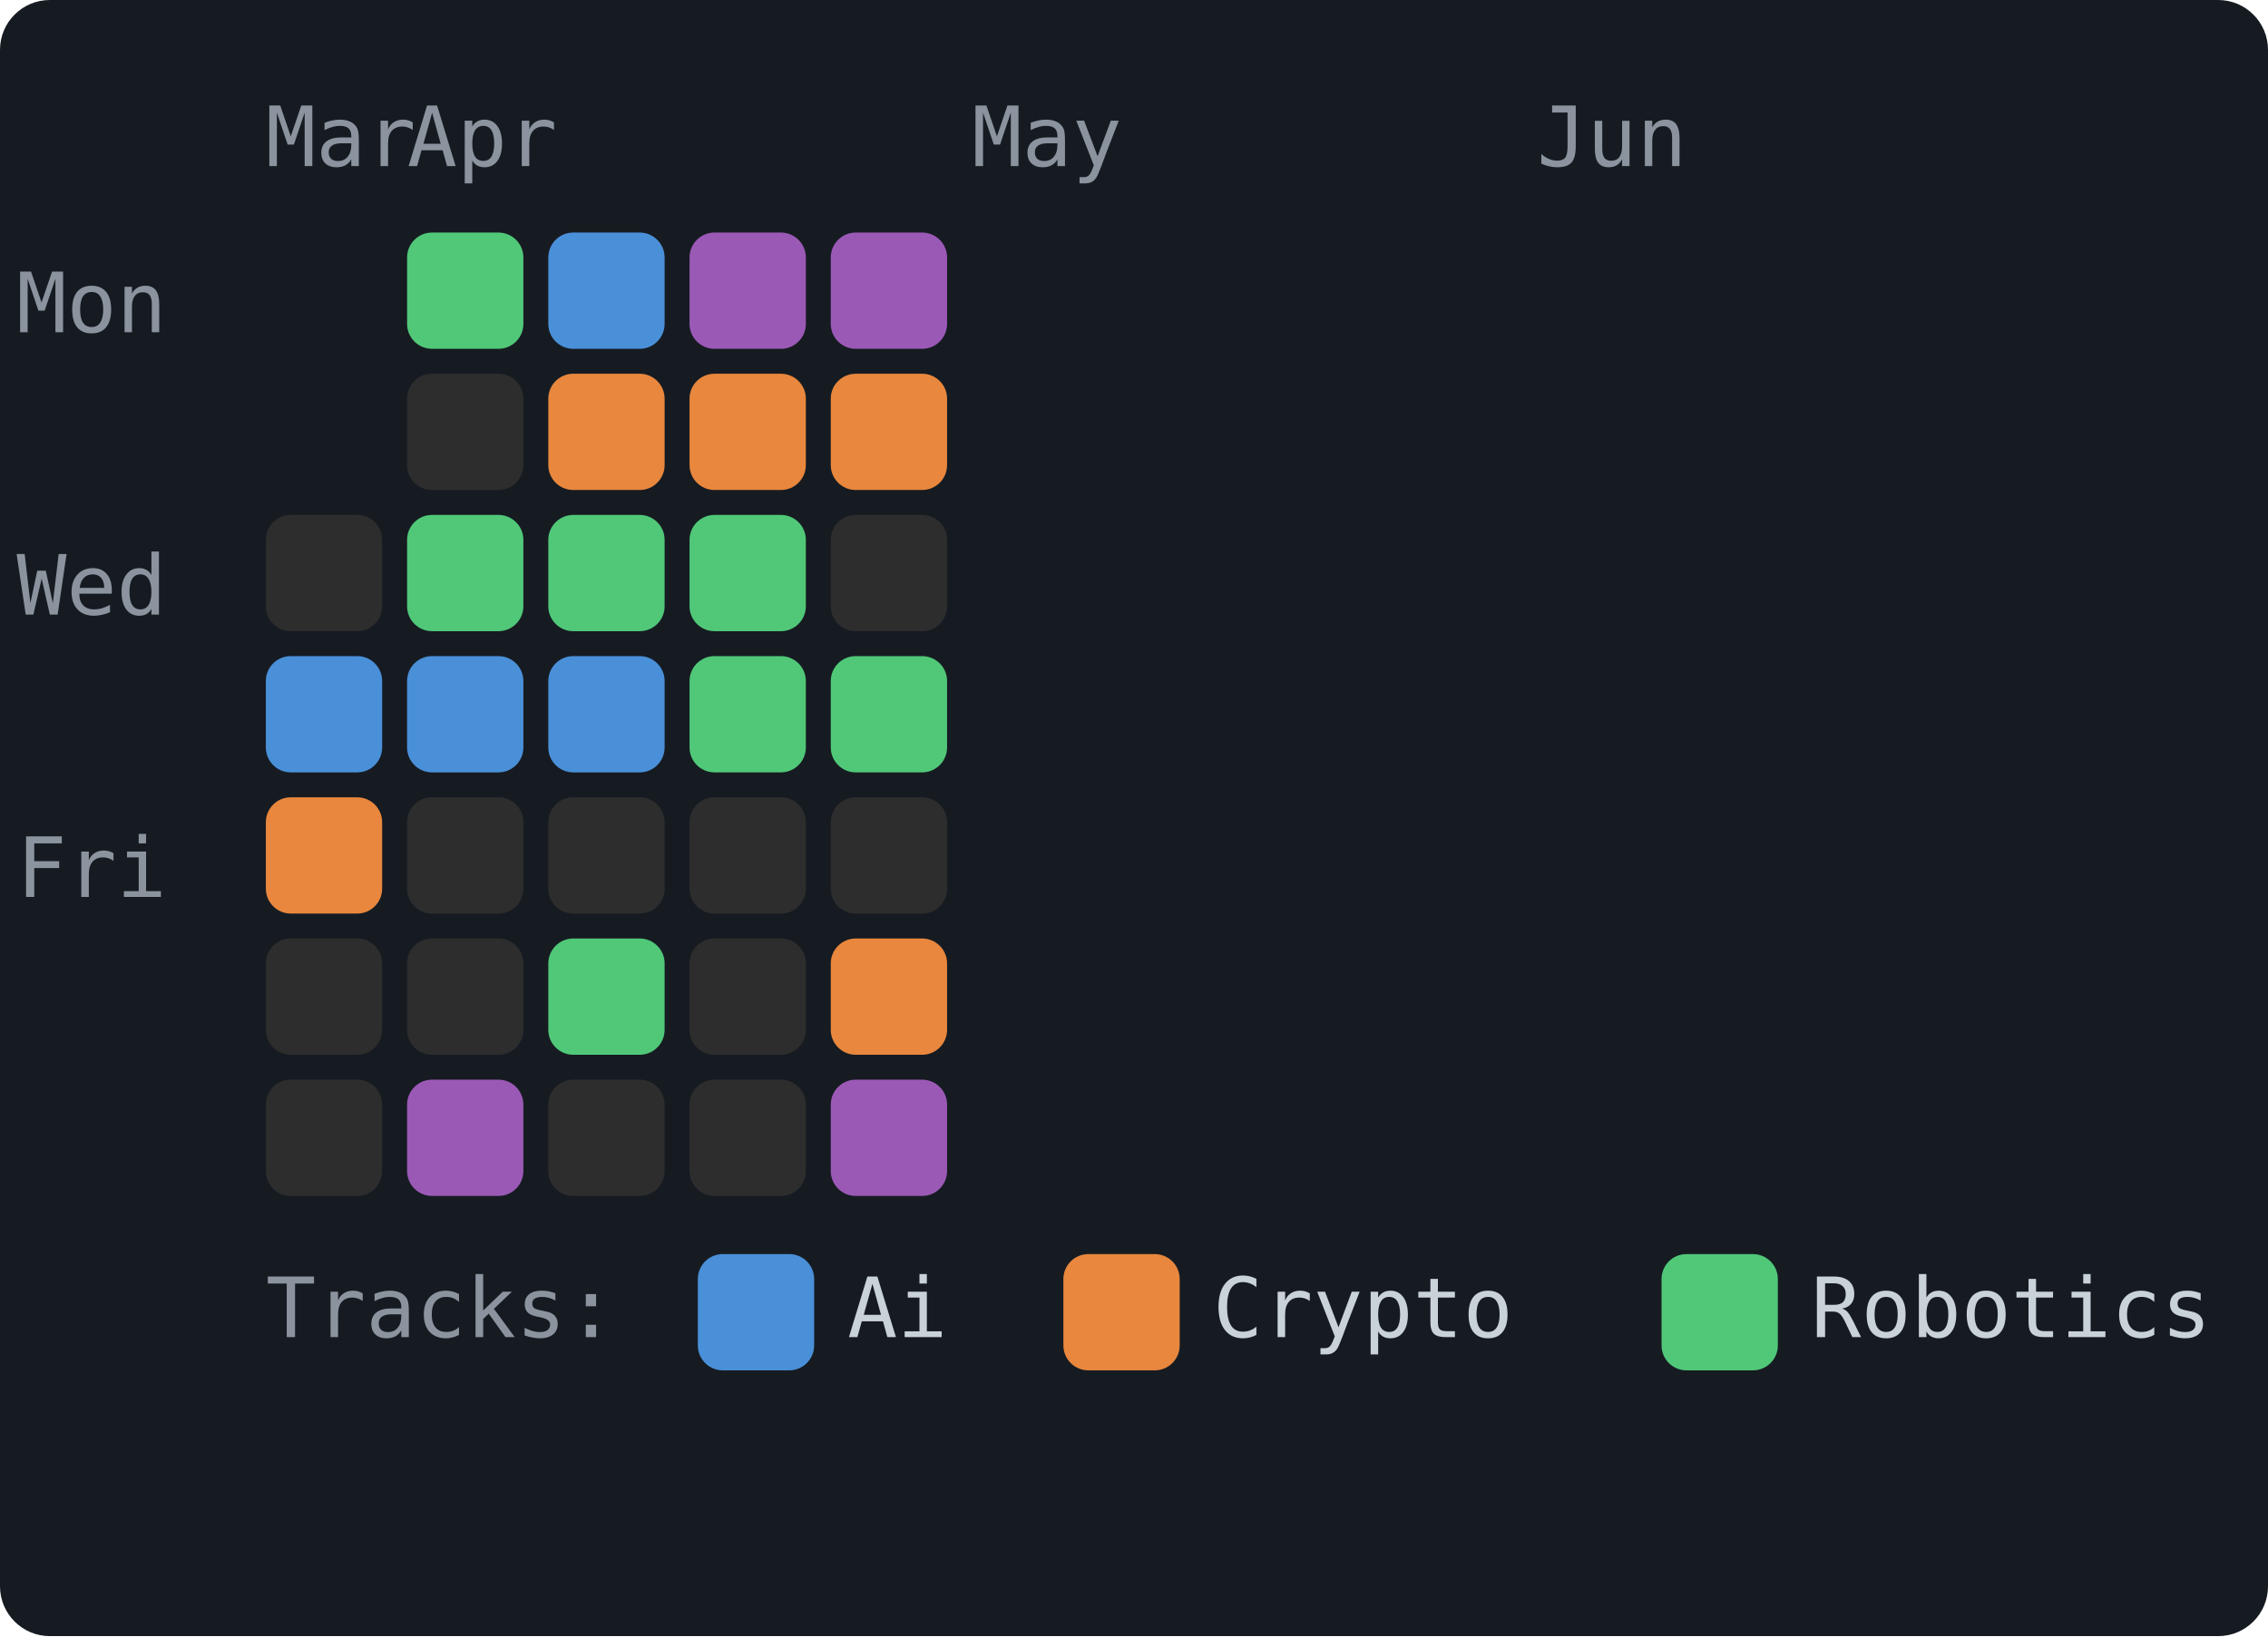
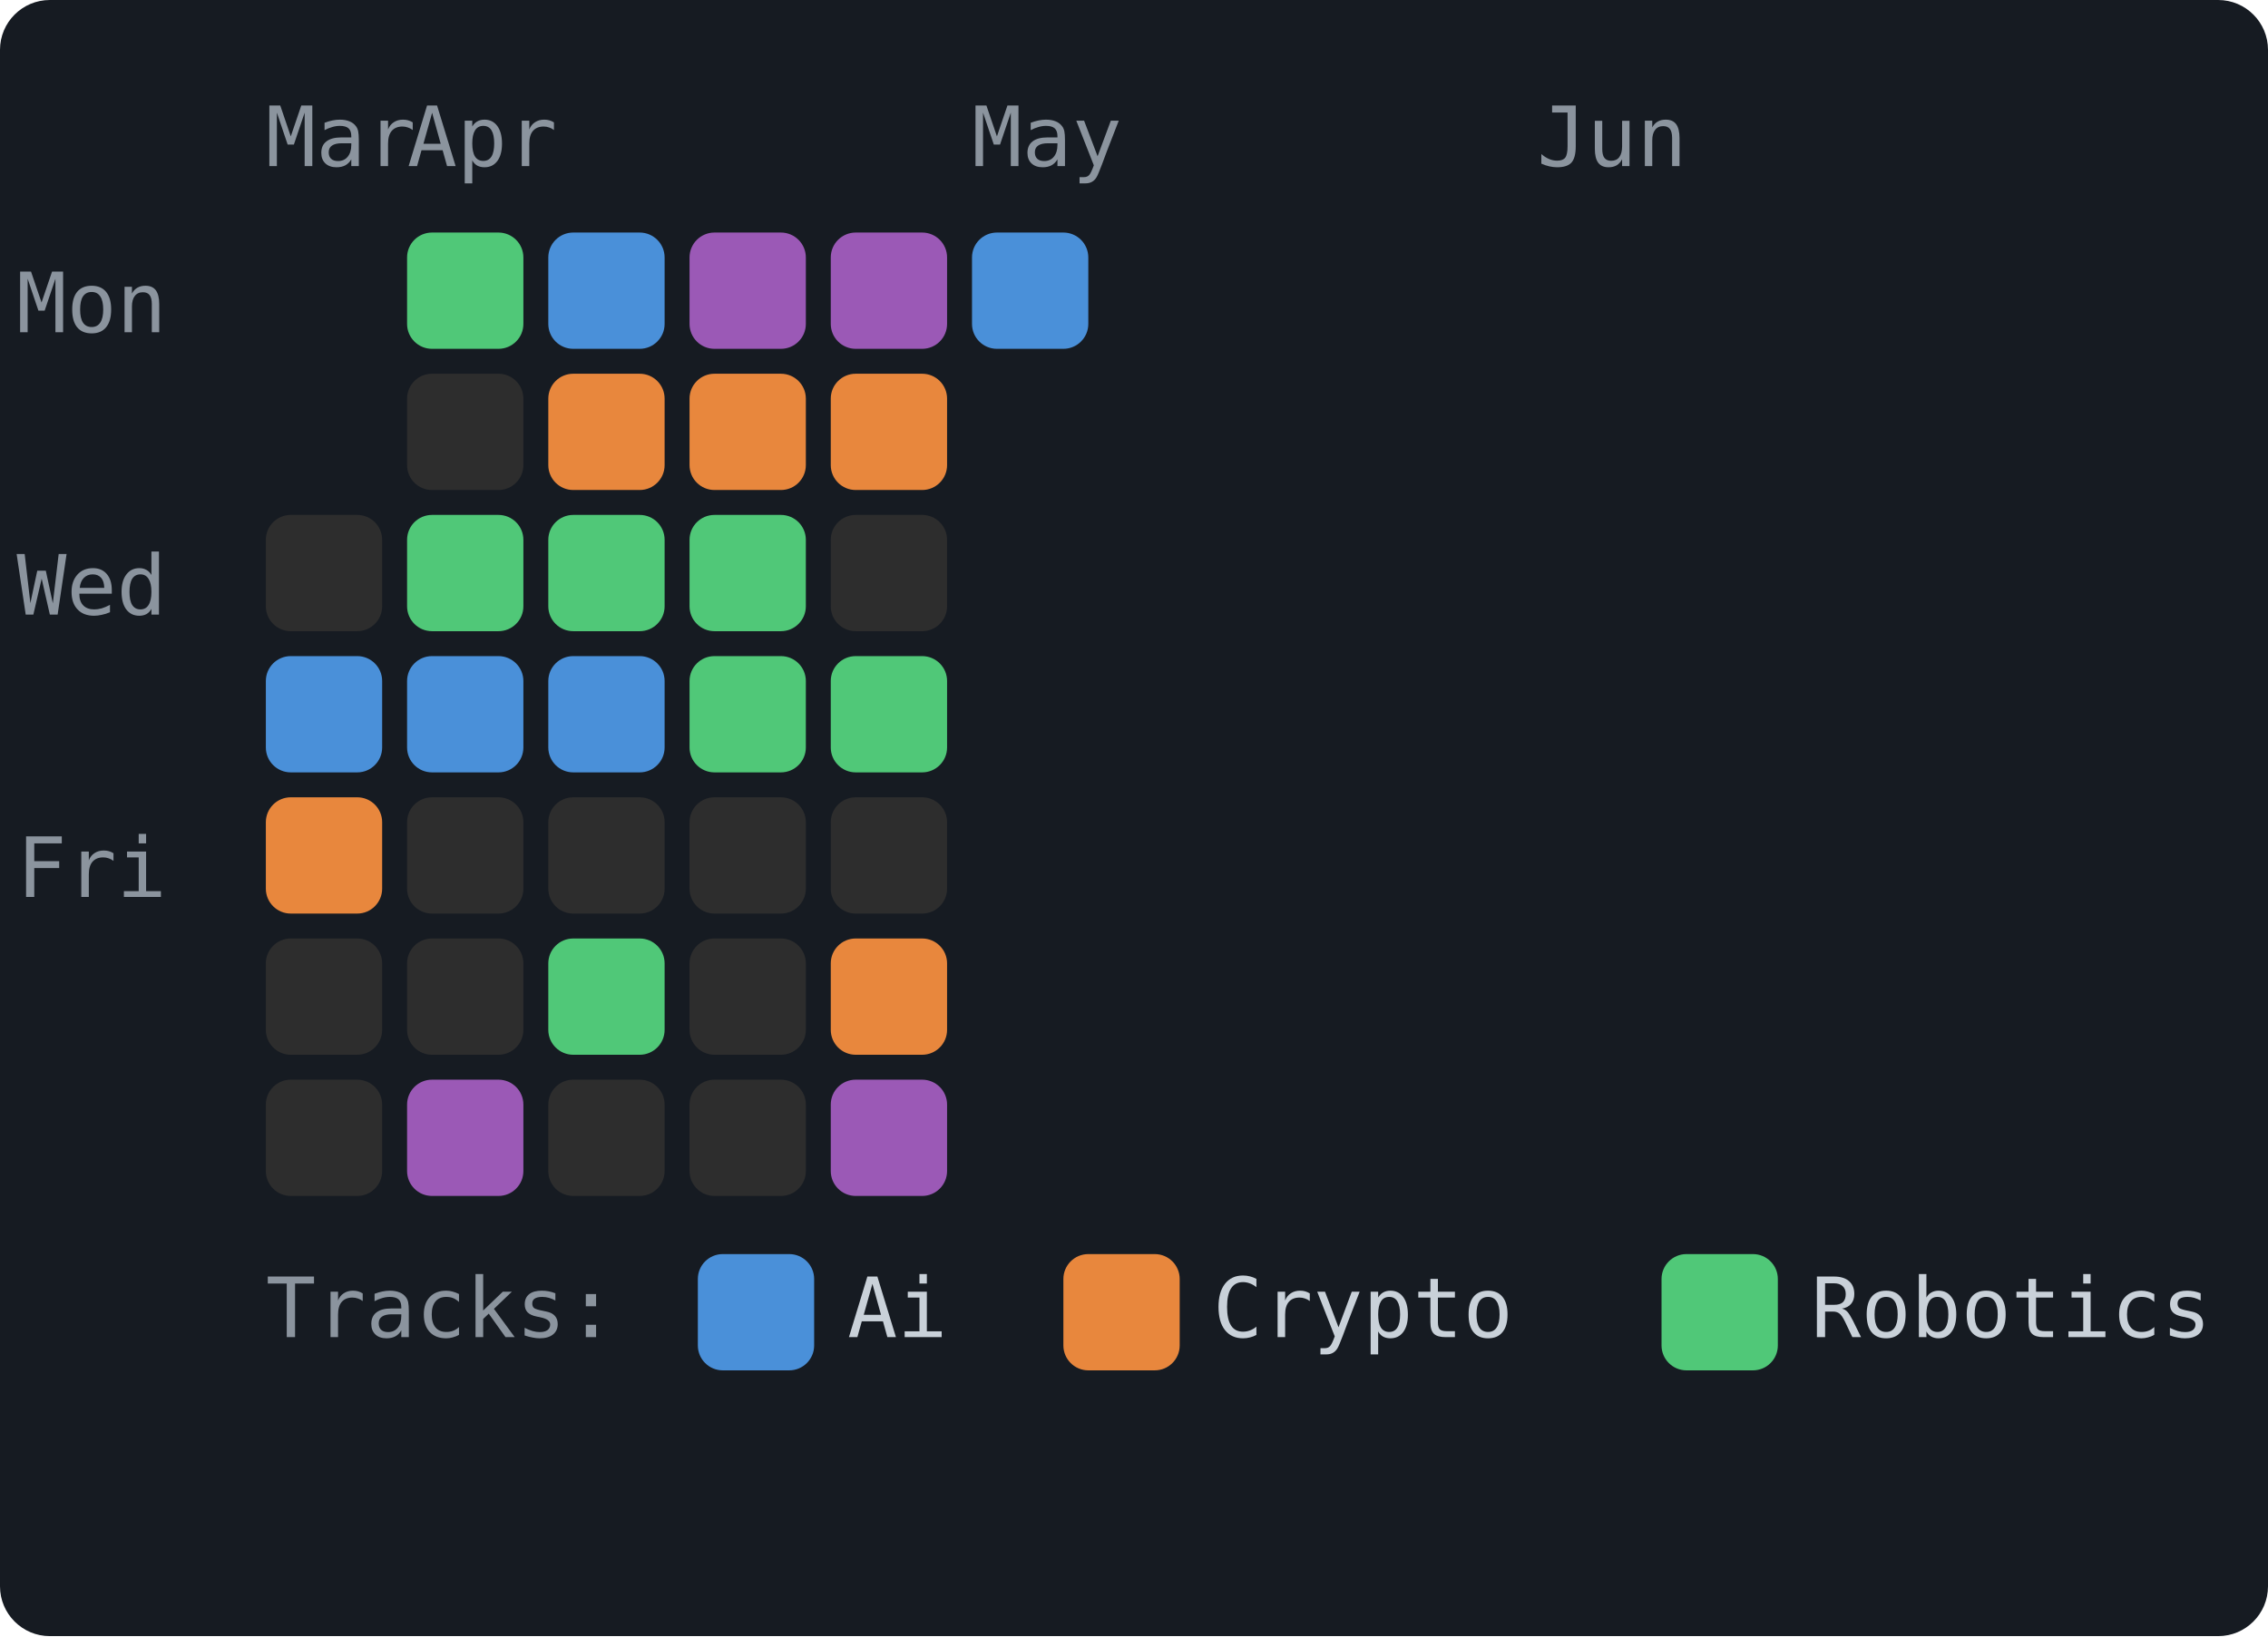
<svg xmlns="http://www.w3.org/2000/svg" width="273" height="197" viewBox="0 0 273 197">
  <rect width="273" height="197" fill="#161B22" rx="6" />
  <text x="2" y="40" fill="#8B949E" font-family="monospace" font-size="10">Mon</text>
  <text x="2" y="74" fill="#8B949E" font-family="monospace" font-size="10">Wed</text>
  <text x="2" y="108" fill="#8B949E" font-family="monospace" font-size="10">Fri</text>
  <text x="32" y="20" fill="#8B949E" font-family="monospace" font-size="10">Mar</text>
  <text x="49" y="20" fill="#8B949E" font-family="monospace" font-size="10">Apr</text>
  <text x="117" y="20" fill="#8B949E" font-family="monospace" font-size="10">May</text>
  <text x="185" y="20" fill="#8B949E" font-family="monospace" font-size="10">Jun</text>
  <rect x="32" y="62" width="14" height="14" rx="3" fill="#2D2D2D" />
  <rect x="32" y="79" width="14" height="14" rx="3" fill="#4A90D9" />
  <rect x="32" y="96" width="14" height="14" rx="3" fill="#E8873D" />
  <rect x="32" y="113" width="14" height="14" rx="3" fill="#2D2D2D" />
  <rect x="32" y="130" width="14" height="14" rx="3" fill="#2D2D2D" />
  <rect x="49" y="28" width="14" height="14" rx="3" fill="#50C878" />
  <rect x="49" y="45" width="14" height="14" rx="3" fill="#2D2D2D" />
  <rect x="49" y="62" width="14" height="14" rx="3" fill="#50C878" />
  <rect x="49" y="79" width="14" height="14" rx="3" fill="#4A90D9" />
  <rect x="49" y="96" width="14" height="14" rx="3" fill="#2D2D2D" />
  <rect x="49" y="113" width="14" height="14" rx="3" fill="#2D2D2D" />
  <rect x="49" y="130" width="14" height="14" rx="3" fill="#9B59B6" />
  <rect x="66" y="28" width="14" height="14" rx="3" fill="#4A90D9" />
  <rect x="66" y="45" width="14" height="14" rx="3" fill="#E8873D" />
  <rect x="66" y="62" width="14" height="14" rx="3" fill="#50C878" />
  <rect x="66" y="79" width="14" height="14" rx="3" fill="#4A90D9" />
  <rect x="66" y="96" width="14" height="14" rx="3" fill="#2D2D2D" />
  <rect x="66" y="113" width="14" height="14" rx="3" fill="#50C878" />
  <rect x="66" y="130" width="14" height="14" rx="3" fill="#2D2D2D" />
  <rect x="83" y="28" width="14" height="14" rx="3" fill="#9B59B6" />
  <rect x="83" y="45" width="14" height="14" rx="3" fill="#E8873D" />
  <rect x="83" y="62" width="14" height="14" rx="3" fill="#50C878" />
  <rect x="83" y="79" width="14" height="14" rx="3" fill="#50C878" />
  <rect x="83" y="96" width="14" height="14" rx="3" fill="#2D2D2D" />
  <rect x="83" y="113" width="14" height="14" rx="3" fill="#2D2D2D" />
  <rect x="83" y="130" width="14" height="14" rx="3" fill="#2D2D2D" />
  <rect x="100" y="28" width="14" height="14" rx="3" fill="#9B59B6" />
  <rect x="100" y="45" width="14" height="14" rx="3" fill="#E8873D" />
  <rect x="100" y="62" width="14" height="14" rx="3" fill="#2D2D2D" />
  <rect x="100" y="79" width="14" height="14" rx="3" fill="#50C878" />
  <rect x="100" y="96" width="14" height="14" rx="3" fill="#2D2D2D" />
  <rect x="100" y="113" width="14" height="14" rx="3" fill="#E8873D" />
  <rect x="100" y="130" width="14" height="14" rx="3" fill="#9B59B6" />
+   <rect x="117" y="28" width="14" height="14" rx="3" fill="#4A90D9" />
  <text x="32" y="161" fill="#8B949E" font-family="monospace" font-size="10">Tracks:</text>
  <rect x="84" y="151" width="14" height="14" rx="3" fill="#4A90D9" />
  <text x="102" y="161" fill="#C9D1D9" font-family="monospace" font-size="10">Ai</text>
  <rect x="128" y="151" width="14" height="14" rx="3" fill="#E8873D" />
  <text x="146" y="161" fill="#C9D1D9" font-family="monospace" font-size="10">Crypto</text>
  <rect x="200" y="151" width="14" height="14" rx="3" fill="#50C878" />
  <text x="218" y="161" fill="#C9D1D9" font-family="monospace" font-size="10">Robotics</text>
  <rect x="286" y="151" width="14" height="14" rx="3" fill="#9B59B6" />
  <text x="304" y="161" fill="#C9D1D9" font-family="monospace" font-size="10">Integration</text>
  <rect x="393" y="151" width="14" height="14" rx="3" fill="#2D2D2D" />
  <text x="411" y="161" fill="#C9D1D9" font-family="monospace" font-size="10">No activity</text>
</svg>
